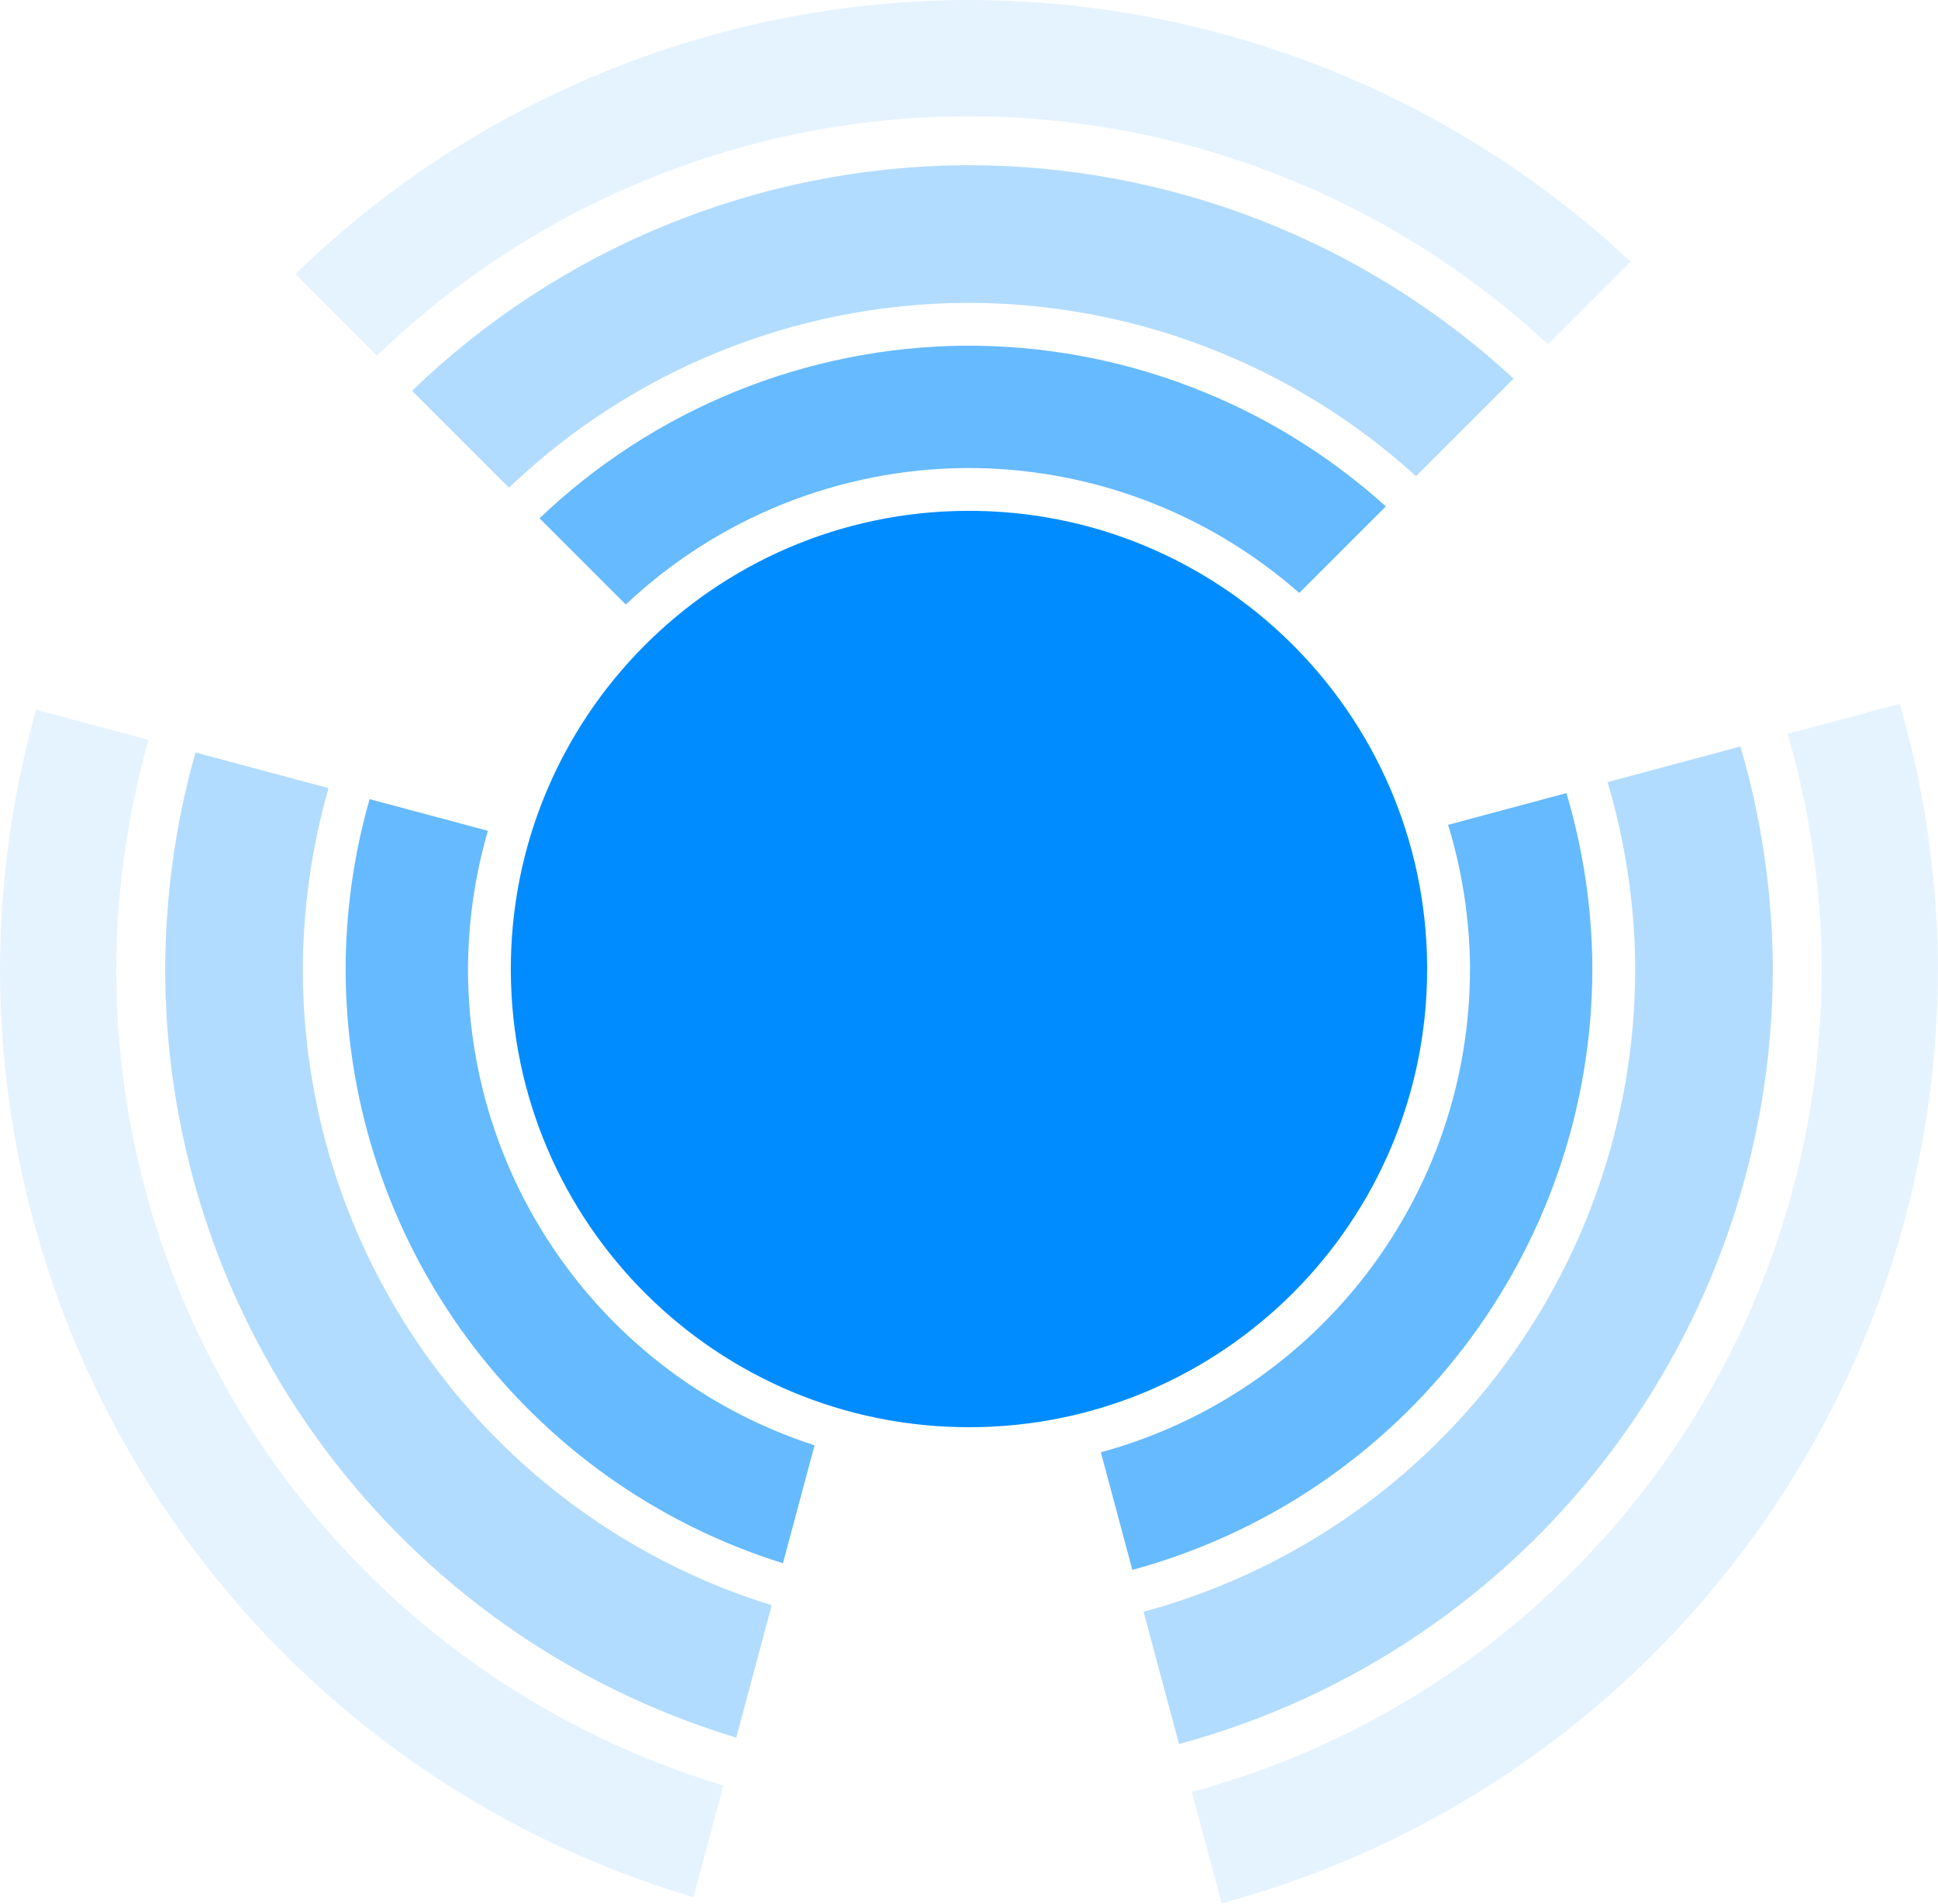
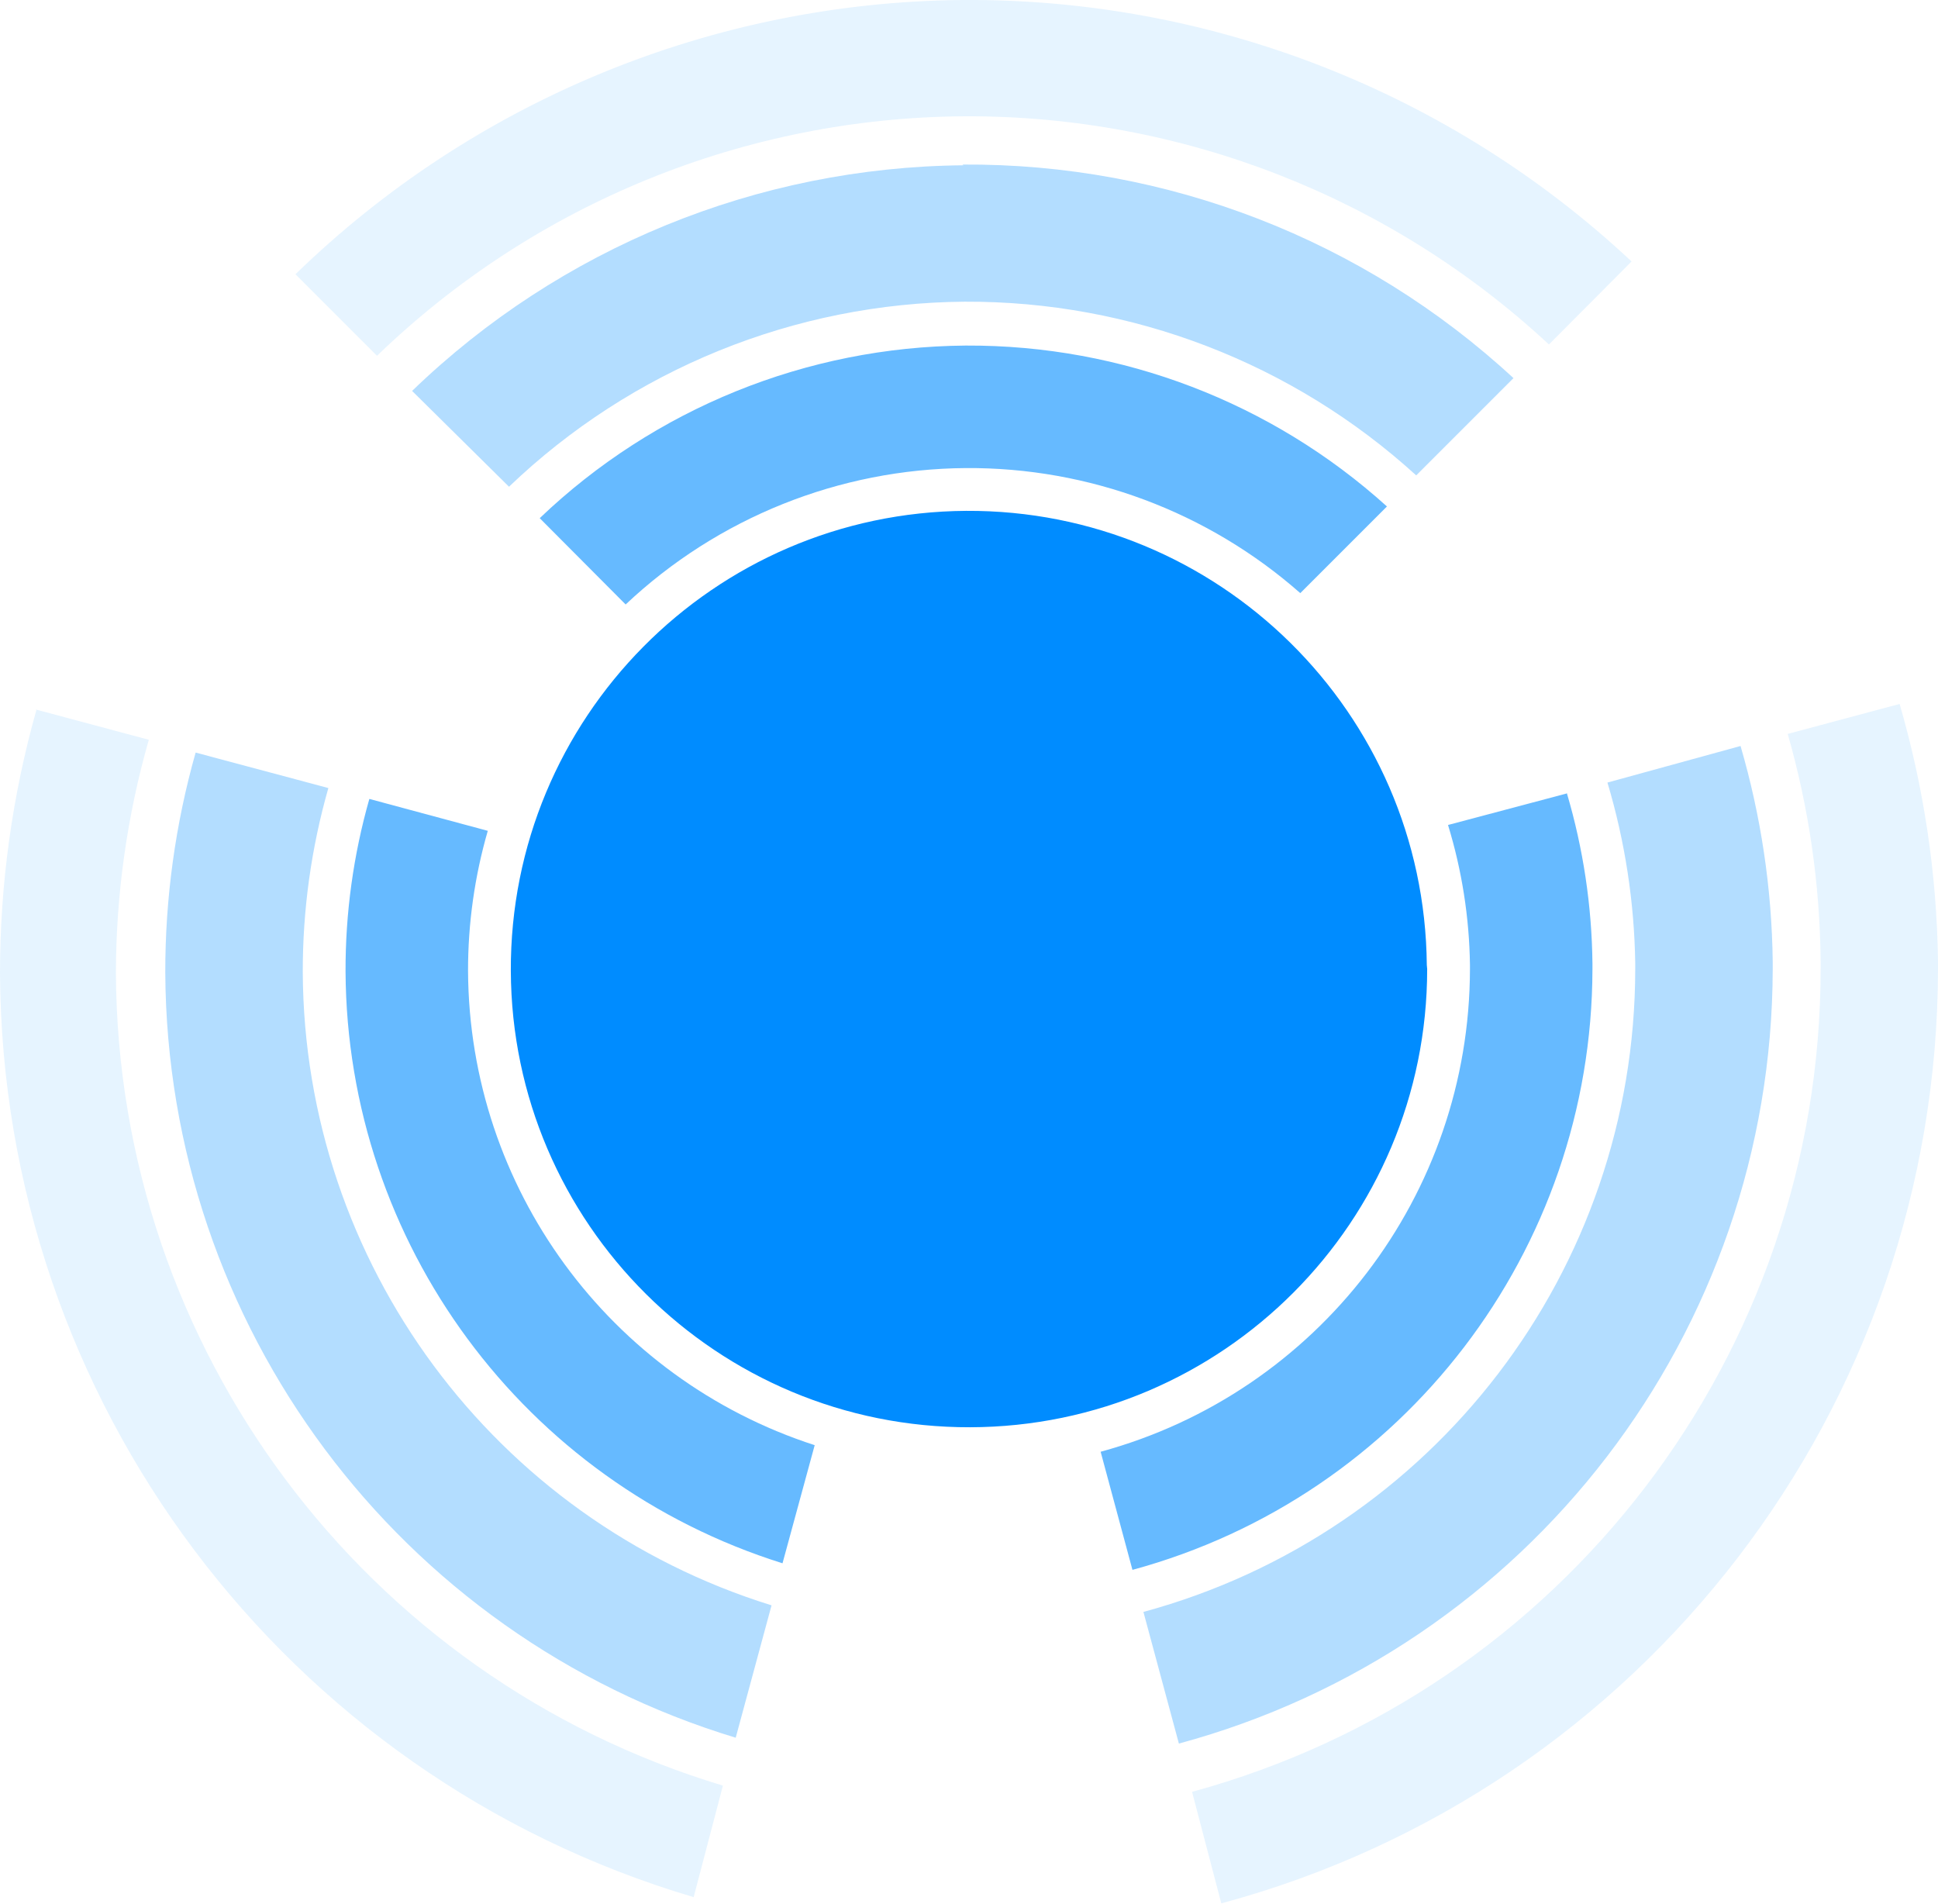
- <svg xmlns="http://www.w3.org/2000/svg" version="1.1" id="svg2" viewBox="0 0 53 52.049" height="52.049" width="53">
-   <defs id="defs4" />
-   <g transform="translate(-662.5621,-889.1396)" id="layer1">
-     <g transform="matrix(0.7053004,0,0,0.7053004,195.2568,277.368)" id="g8277">
-       <path style="fill:#008cff;fill-opacity:0.6;stroke:none;stroke-width:85;stroke-linecap:round;stroke-linejoin:round;stroke-miterlimit:4;stroke-dasharray:none;stroke-opacity:1" d="m 699.975,880.794 a 24.17,24.17 0 0 0 -16.492,6.693 l 3.344,3.344 a 19.426,19.426 0 0 1 13.179,-5.293 19.426,19.426 0 0 1 12.935,4.844 l 3.356,-3.356 a 24.17,24.17 0 0 0 -16.322,-6.232 z" id="path8275" />
-       <path style="fill:#008cff;fill-opacity:0.6;stroke:none;stroke-width:85;stroke-linecap:round;stroke-linejoin:round;stroke-miterlimit:4;stroke-dasharray:none;stroke-opacity:1" d="m 723.3,898.142 -4.588,1.23 a 19.426,19.426 0 0 1 0.848,5.42 l 0,0.171 a 19.426,19.426 0 0 1 -14.313,18.738 l 1.222,4.559 a 24.17,24.17 0 0 0 17.835,-23.296 l 0,-0.213 a 24.17,24.17 0 0 0 -1.004,-6.608 z" id="path8269" />
-       <path style="fill:#008cff;fill-opacity:0.6;stroke:none;stroke-width:85;stroke-linecap:round;stroke-linejoin:round;stroke-miterlimit:4;stroke-dasharray:none;stroke-opacity:1" d="m 676.893,898.376 a 24.17,24.17 0 0 0 -0.929,6.694 24.17,24.17 0 0 0 16.956,22.933 l 1.226,-4.573 a 19.426,19.426 0 0 1 -13.438,-18.381 19.426,19.426 0 0 1 0.772,-5.445 l -4.587,-1.228 z" id="path8267" />
-       <path style="fill:#008cff;fill-opacity:1;stroke:none;stroke-width:85;stroke-linecap:round;stroke-linejoin:round;stroke-miterlimit:4;stroke-dasharray:none;stroke-opacity:1" id="path8079" d="m 717.899,904.963 a 17.765,17.765 0 0 1 -17.726,17.765 17.765,17.765 0 0 1 -17.804,-17.687 17.765,17.765 0 0 1 17.648,-17.843 17.765,17.765 0 0 1 17.882,17.608" />
-       <path style="fill:#008cff;fill-opacity:0.302;stroke:none;stroke-width:85;stroke-linecap:round;stroke-linejoin:round;stroke-miterlimit:4;stroke-dasharray:none;stroke-opacity:1" d="m 699.928,873.797 a 31.168,31.168 0 0 0 -21.389,8.746 l 3.758,3.758 a 25.83,25.83 0 0 1 17.666,-7.167 25.83,25.83 0 0 1 17.505,6.721 l 3.784,-3.784 a 31.168,31.168 0 0 0 -21.324,-8.274 z" id="path8263" />
-       <path style="fill:#008cff;fill-opacity:0.302;stroke:none;stroke-width:85;stroke-linecap:round;stroke-linejoin:round;stroke-miterlimit:4;stroke-dasharray:none;stroke-opacity:1" d="m 730.048,896.334 -5.155,1.382 a 25.83,25.83 0 0 1 1.072,7.021 l 0,0.227 a 25.83,25.83 0 0 1 -19.061,24.92 l 1.374,5.127 a 31.168,31.168 0 0 0 23.025,-30.047 l -0.002,-0.275 a 31.168,31.168 0 0 0 -1.253,-8.354 z" id="path8257" />
-       <path style="fill:#008cff;fill-opacity:0.302;stroke:none;stroke-width:85;stroke-linecap:round;stroke-linejoin:round;stroke-miterlimit:4;stroke-dasharray:none;stroke-opacity:1" d="m 670.142,896.567 a 31.168,31.168 0 0 0 -1.175,8.533 31.168,31.168 0 0 0 22.143,29.663 l 1.375,-5.132 a 25.83,25.83 0 0 1 -18.181,-24.554 25.83,25.83 0 0 1 0.998,-7.128 l -5.159,-1.382 z" id="path8255" />
-       <path style="fill:#008cff;fill-opacity:0.102;stroke:none;stroke-width:85;stroke-linecap:round;stroke-linejoin:round;stroke-miterlimit:4;stroke-dasharray:none;stroke-opacity:1" d="m 699.885,867.392 a 37.572,37.572 0 0 0 -25.871,10.626 l 3.164,3.164 a 33.065,33.065 0 0 1 22.737,-9.283 33.065,33.065 0 0 1 22.667,8.842 l 3.206,-3.206 a 37.572,37.572 0 0 0 -25.902,-10.143 z" id="path8251" />
-       <path style="fill:#008cff;fill-opacity:0.102;stroke:none;stroke-width:85;stroke-linecap:round;stroke-linejoin:round;stroke-miterlimit:4;stroke-dasharray:none;stroke-opacity:1" d="m 736.225,894.679 -4.35,1.166 a 33.065,33.065 0 0 1 1.323,8.827 l 0.002,0.292 a 33.065,33.065 0 0 1 -24.425,31.906 l 1.157,4.32 a 37.572,37.572 0 0 0 27.774,-36.226 l -0.002,-0.331 a 37.572,37.572 0 0 0 -1.48,-9.954 z" id="path8245" />
-       <path style="fill:#008cff;fill-opacity:0.102;stroke:none;stroke-width:85;stroke-linecap:round;stroke-linejoin:round;stroke-miterlimit:4;stroke-dasharray:none;stroke-opacity:1" d="m 663.963,894.911 a 37.572,37.572 0 0 0 -1.401,10.218 37.572,37.572 0 0 0 26.889,35.822 l 1.16,-4.333 a 33.065,33.065 0 0 1 -23.543,-31.51 33.065,33.065 0 0 1 1.253,-9.029 l -4.359,-1.169 z" id="path8243" />
-     </g>
+ <svg xmlns="http://www.w3.org/2000/svg" viewBox="0 0 53 52.05">
+   <g fill="#008cff">
+     <path fill-opacity=".6" d="M26.4 9.45a17.05 17.05 0 0 0-11.64 4.72l2.35 2.36a13.7 13.7 0 0 1 9.3-3.73 13.7 13.7 0 0 1 9.15 3.42l2.37-2.37a17.05 17.05 0 0 0-11.5-4.4zM42.84 21.7l-3.24.86a13.7 13.7 0 0 1 .6 3.82v.12a13.7 13.7 0 0 1-10.1 13.2l.87 3.23A17.05 17.05 0 0 0 43.55 26.5v-.15a17.05 17.05 0 0 0-.7-4.66zm-32.74.15a17.05 17.05 0 0 0-.65 4.72A17.05 17.05 0 0 0 21.4 42.75l.88-3.23a13.7 13.7 0 0 1-9.48-12.96 13.7 13.7 0 0 1 .54-3.84l-3.23-.87z" />
+     <path d="M39.03 26.5a12.53 12.53 0 0 1-12.5 12.53 12.53 12.53 0 0 1-12.56-12.48 12.53 12.53 0 0 1 12.45-12.58 12.53 12.53 0 0 1 12.6 12.42" />
+     <path fill-opacity=".3" d="M26.35 4.52a21.98 21.98 0 0 0-15.08 6.17l2.65 2.62a18.22 18.22 0 0 1 12.46-5.06A18.22 18.22 0 0 1 38.73 13l2.66-2.66A21.98 21.98 0 0 0 26.32 4.5zM47.6 20.4l-3.64 1a18.22 18.22 0 0 1 .76 4.94v.16a18.22 18.22 0 0 1-13.45 17.58l.97 3.6A21.98 21.98 0 0 0 48.48 26.5v-.2a21.98 21.98 0 0 0-.88-5.9zm-42.25.18a21.98 21.98 0 0 0-.83 6.02 21.98 21.98 0 0 0 15.6 20.92l.98-3.62A18.22 18.22 0 0 1 8.28 26.58a18.22 18.22 0 0 1 .7-5.03l-3.63-.97z" />
+     <path fill-opacity=".1" d="M26.32 0A26.5 26.5 0 0 0 8.08 7.5l2.23 2.23a23.32 23.32 0 0 1 16.07-6.55 23.32 23.32 0 0 1 15.98 6.24l2.26-2.27A26.5 26.5 0 0 0 26.3 0zm25.63 19.25l-3.06.82a23.32 23.32 0 0 1 .9 6.22v.2A23.32 23.32 0 0 1 32.6 49l.8 3.05A26.5 26.5 0 0 0 53 26.5v-.23a26.5 26.5 0 0 0-1.05-7.02zM1 19.4a26.5 26.5 0 0 0-1 7.22 26.5 26.5 0 0 0 18.97 25.26l.8-3.05A23.32 23.32 0 0 1 3.17 26.6a23.32 23.32 0 0 1 .9-6.37l-3.1-.83z" />
  </g>
</svg>
